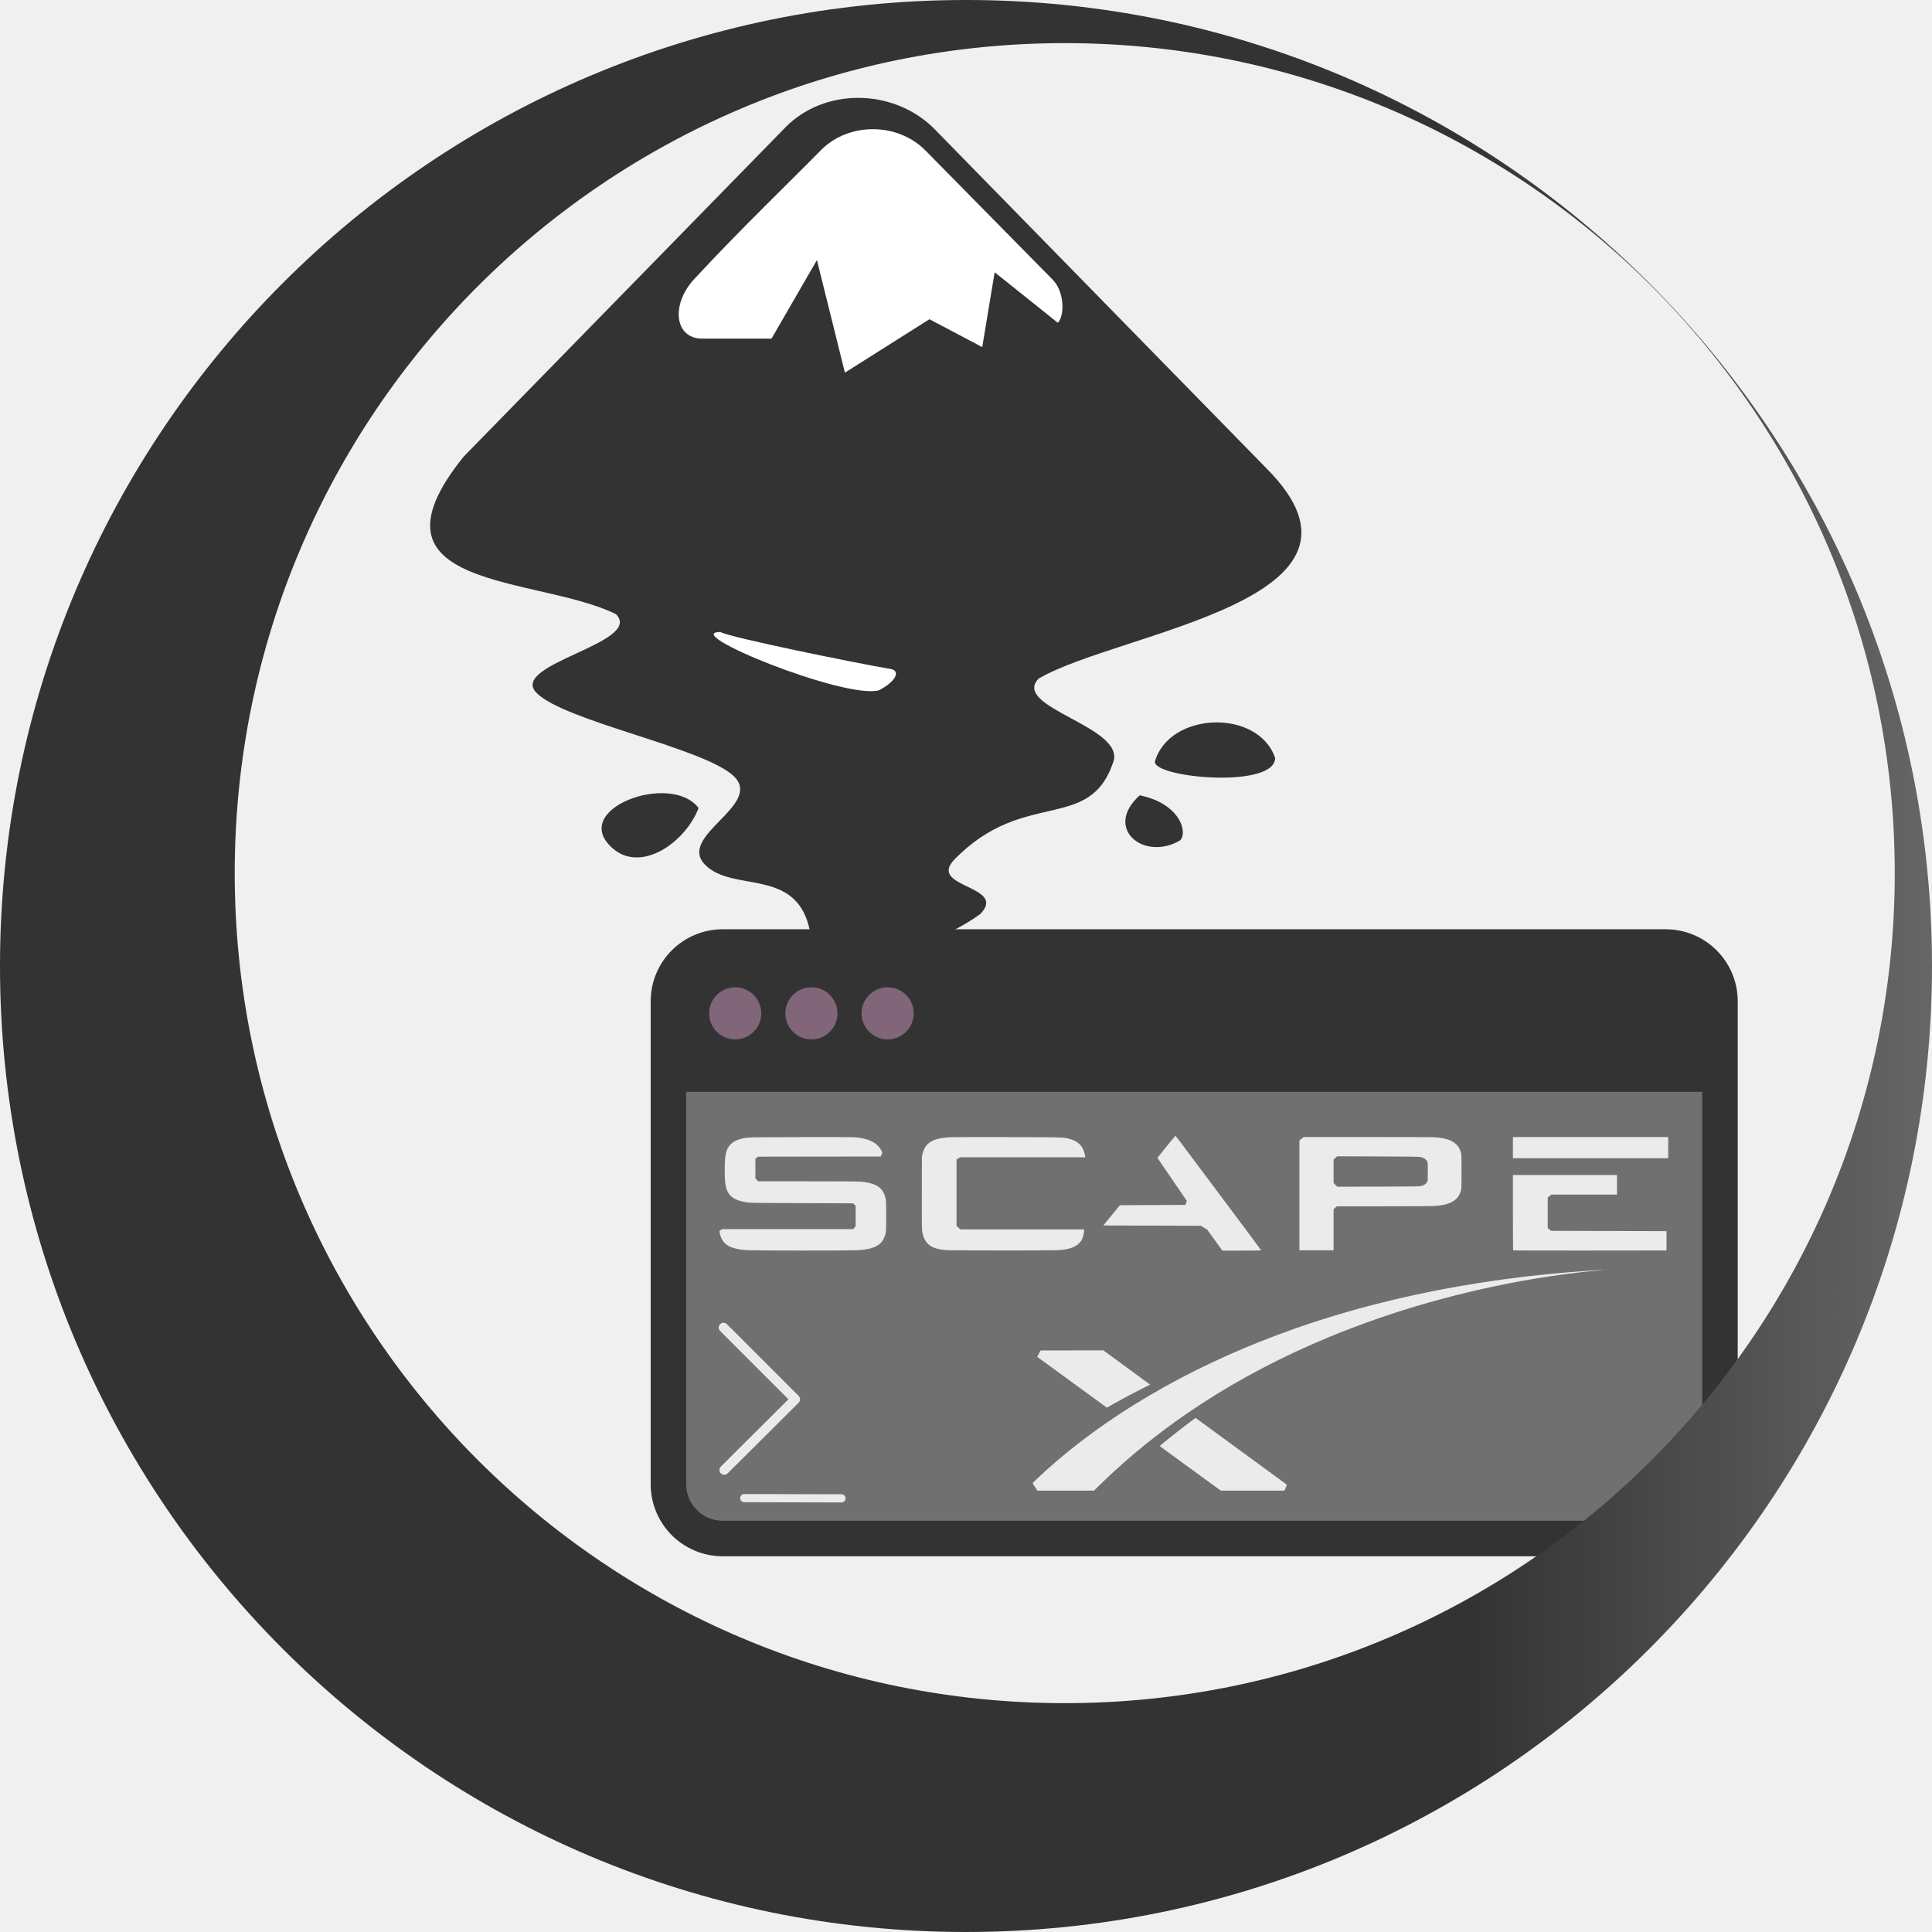
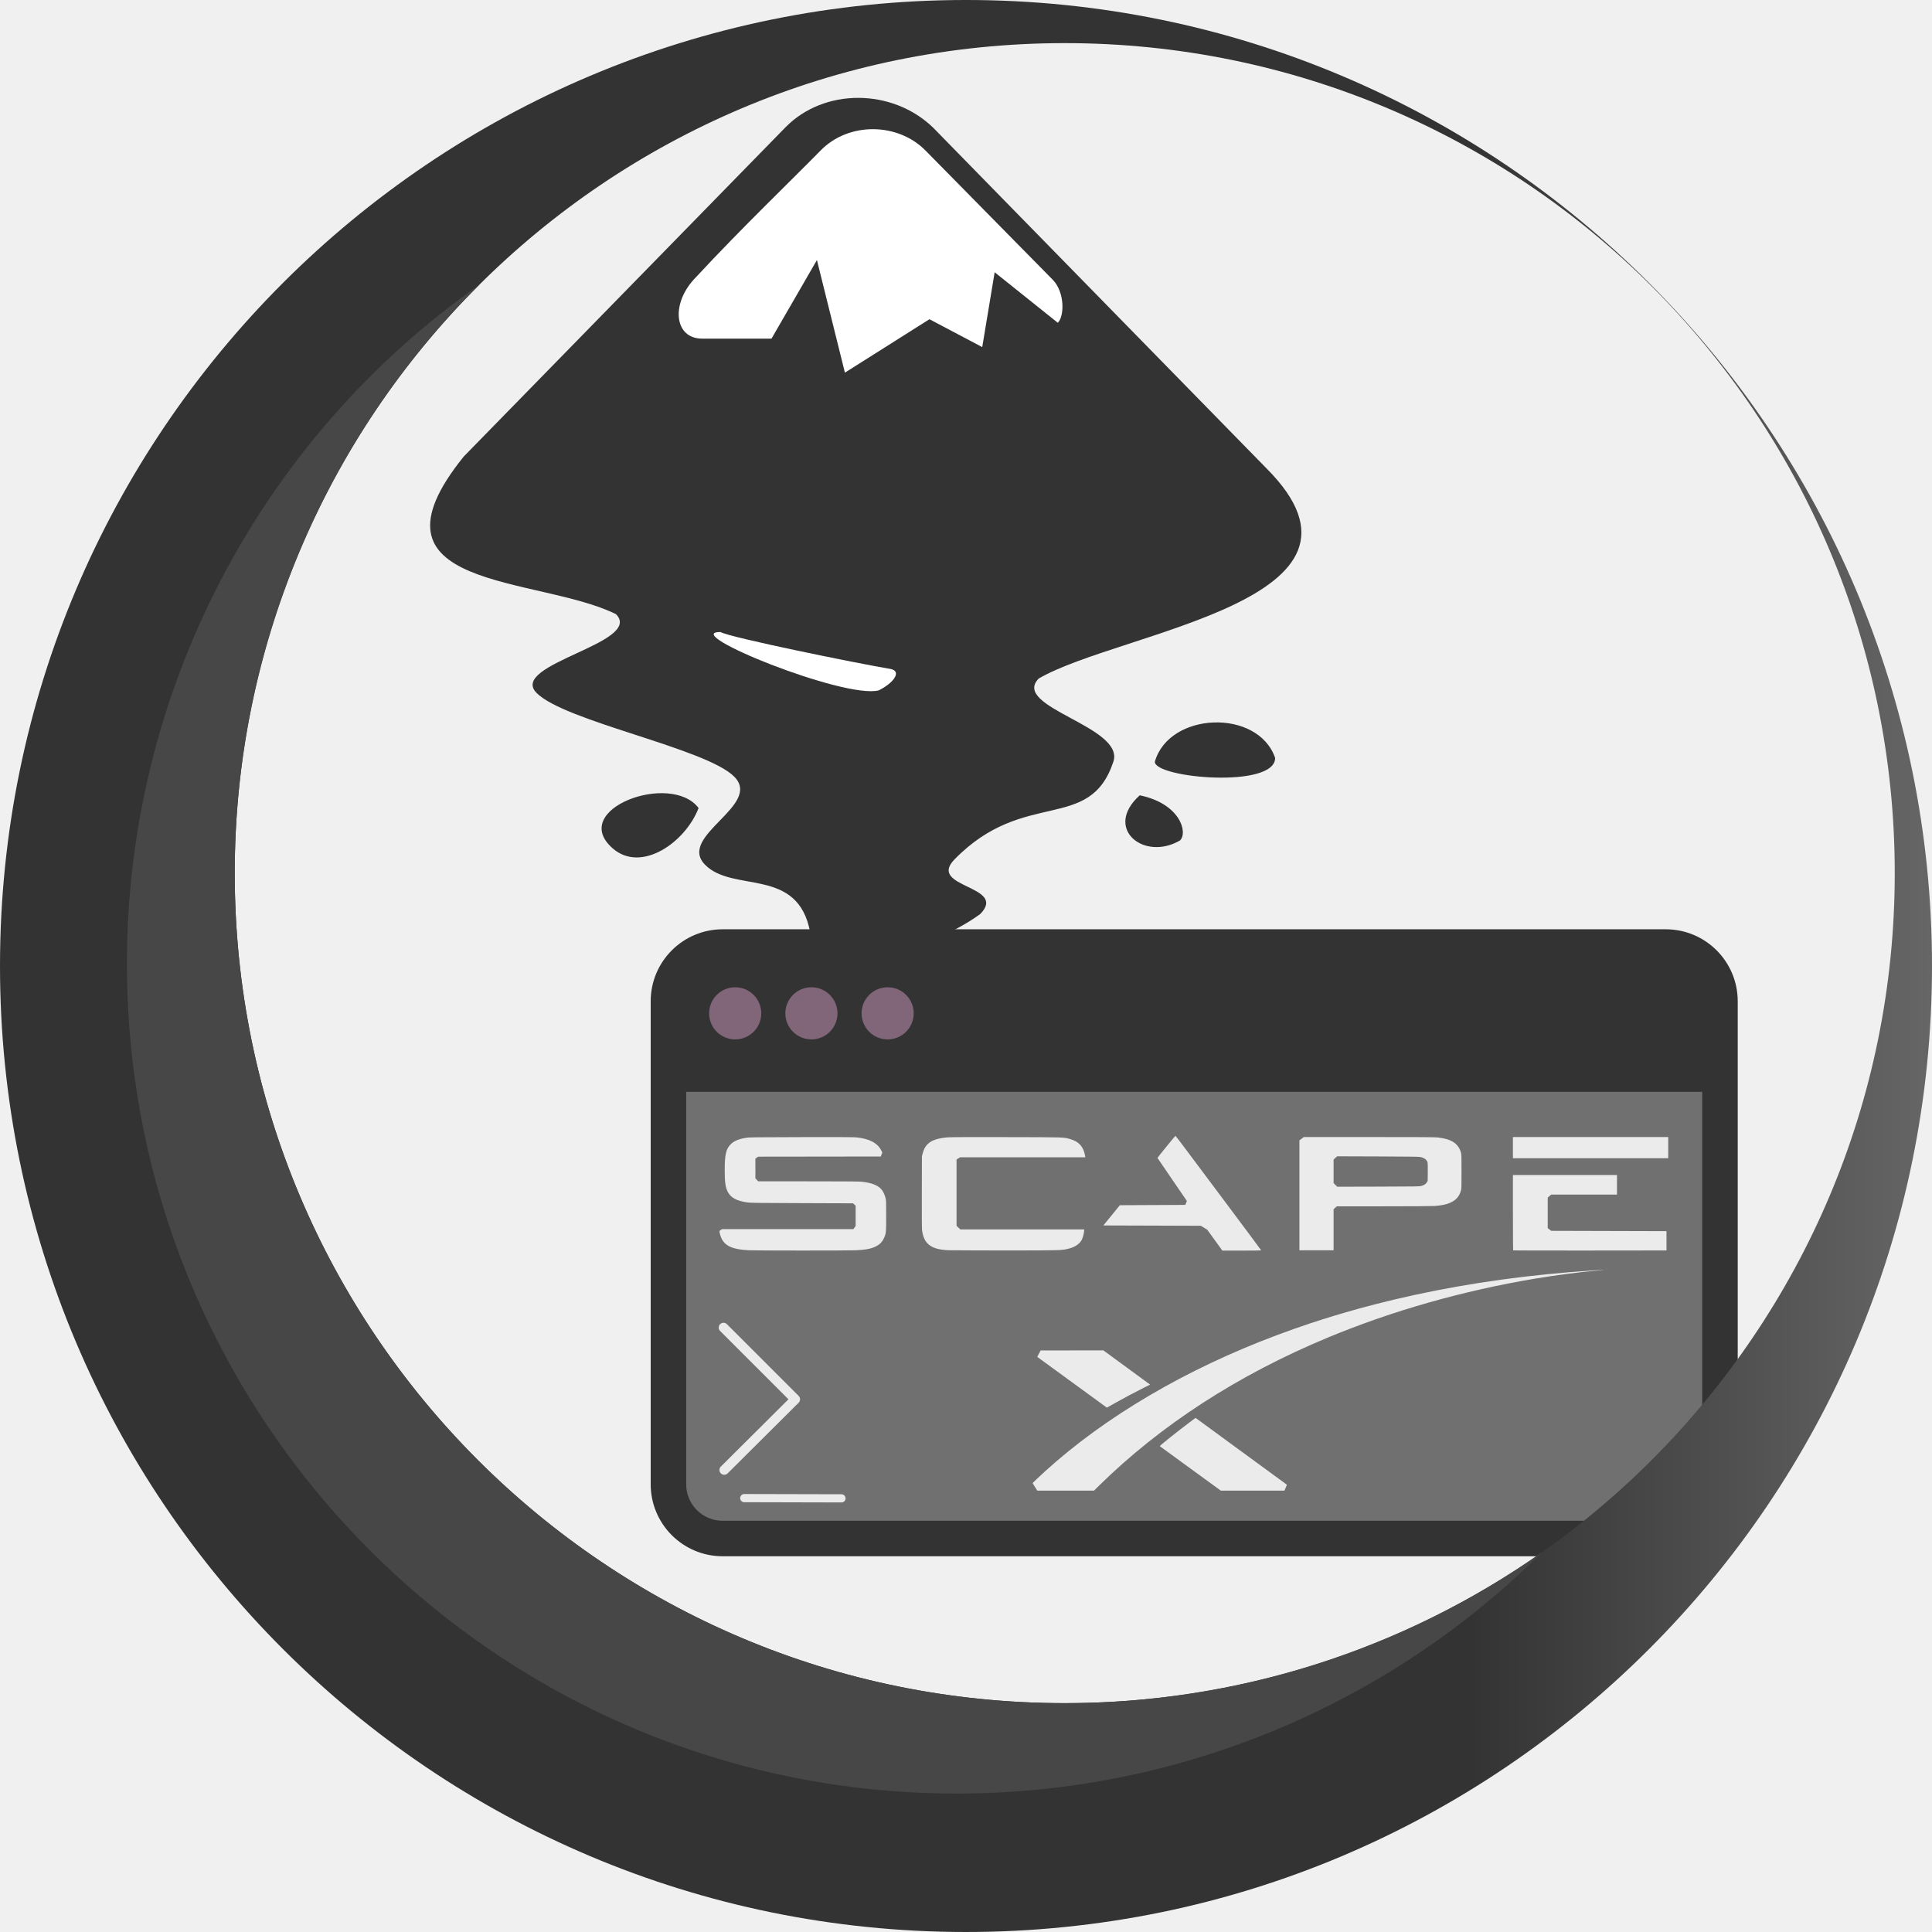
<svg xmlns="http://www.w3.org/2000/svg" xmlns:xlink="http://www.w3.org/1999/xlink" width="134.125mm" height="134.125mm" viewBox="0 0 134.125 134.125" version="1.1" id="svg1" xml:space="preserve">
  <defs id="defs1">
    <linearGradient id="swatch59">
      <stop style="stop-color:#333333;stop-opacity:1;" offset="0.76" id="stop60" />
      <stop style="stop-color:#666666;stop-opacity:1;" offset="1" id="stop66" />
    </linearGradient>
    <marker style="overflow:visible" id="ConcaveTriangle" refX="0" refY="0" orient="auto-start-reverse" markerWidth="3" markerHeight="3" viewBox="0 0 1 1" preserveAspectRatio="xMidYMid" markerUnits="userSpaceOnUse">
      <path transform="scale(0.7)" d="M -2,-4 9,0 -2,4 c 2,-2.33 2,-5.66 0,-8 z" style="fill:context-stroke;fill-rule:evenodd;stroke:none" id="path7" />
    </marker>
    <linearGradient xlink:href="#swatch59" id="linearGradient66" gradientUnits="userSpaceOnUse" x1="12.57" y1="135.517" x2="146.695" y2="135.517" />
  </defs>
  <g id="layer1" transform="translate(-12.5699,-68.45426)">
    <g id="terminal" transform="translate(17.63231,36.12495)" style="display:inline">
      <g id="g69">
        <rect style="fill:#707070;fill-opacity:1;fill-rule:evenodd;stroke:#333333;stroke-width:2.465;stroke-linecap:butt;stroke-linejoin:round;stroke-dasharray:none;stroke-opacity:1" id="rect52" width="73" height="41.062" x="41.343" y="98.075" ry="3.765" />
        <rect style="fill:#333333;fill-rule:evenodd;stroke-width:0.204" id="rect53" width="71.348" height="9.248" x="42.212" y="98.878" ry="0" />
      </g>
      <g id="g68" transform="matrix(0.776004,0,0,0.776004,10.28496,33.59233)">
        <path style="fill:none;stroke:#ebebeb;stroke-width:0.86;stroke-linecap:round;stroke-linejoin:round;stroke-dasharray:none;stroke-opacity:1" d="m 44.949,117.14 6.418,6.418 -6.352,6.321" id="path53" />
        <path style="fill:none;stroke:#ebebeb;stroke-width:0.732;stroke-linecap:round;stroke-linejoin:round;stroke-dasharray:none;stroke-opacity:1" d="m 55.501,132.418 -8.695,-0.021" id="path56" />
      </g>
      <g id="g67" transform="matrix(0.05361499,0,0,0.05361499,50.47547,118.0172)">
        <path style="display:inline;fill:#ebebeb;stroke:none;stroke-width:5.834;stroke-dasharray:none;stroke-opacity:1" d="M -66.155,20.69 C -87.157,19.716 -97.191,15.236 -101.932,4.714 c -1.292,-2.866 -2.688,-8.377 -2.288,-9.025 0.137,-0.222 0.967,-0.857 1.845,-1.411 l 1.596,-1.007 h 84.956 84.956 l 1.468,-2 1.468,-2 v -13.154 -13.154 l -1.699,-1.535 -1.699,-1.535 -66.185,-0.23 c -59.975,-0.208 -66.627,-0.296 -70.895,-0.94 -13.791,-2.079 -21.098,-6.04 -25.058,-13.584 -3.058,-5.826 -4.006,-12.55 -4.01,-28.455 -0.005,-19.823 1.708,-27.177 7.735,-33.216 4.324,-4.333 10.085,-6.746 20.105,-8.423 3.953,-0.661 9.689,-0.731 71.058,-0.862 47.702,-0.102 68.102,-0.009 71.468,0.322 16.877,1.664 27.581,7.309 32.433,17.102 l 1.273,2.569 -0.999,2.55 -0.999,2.55 -79.372,0.103 -79.372,0.103 -1.806,1.297 -1.806,1.297 0.007,12.729 0.007,12.729 1.825,1.945 1.825,1.945 h 64.473 c 40.998,0 66.017,0.153 68.714,0.42 13.477,1.334 22.137,4.706 26.656,10.38 2.174,2.73 4.133,7.011 5.084,11.111 0.684,2.947 0.76,5.23 0.76,22.73 0,22.036 -0.114,23.106 -3.136,29.423 -2.217,4.635 -5.451,7.871 -10.177,10.181 -6.448,3.152 -13.094,4.424 -26.351,5.044 -9.576,0.448 -128.344,0.424 -138.084,-0.028 z M 537.101,7.579 l -9.808,-13.542 -4.096,-2.533 -4.096,-2.533 -63.133,-0.205 -63.133,-0.205 10.669,-13.106 10.669,-13.106 42.371,-0.205 42.371,-0.205 1.018,-2.545 1.018,-2.545 -18.98,-27.739 c -10.439,-15.256 -19.031,-27.856 -19.093,-28 -0.131,-0.301 22.693,-28.393 23.215,-28.573 0.19,-0.066 3.751,4.45 7.912,10.034 4.161,5.585 29.065,38.857 55.341,73.94 26.276,35.082 47.775,63.972 47.775,64.198 0,0.272 -8.545,0.412 -25.107,0.412 H 546.909 Z M 196.576,20.696 c -26.414,0 -36.12,-7.755 -38.51,-25.945 -0.293,-2.234 -0.395,-18.487 -0.31,-49.603 l 0.126,-46.28 1.098,-3.995 c 1.41,-5.129 3.226,-8.519 6.116,-11.415 5.128,-5.14 12.96,-7.841 25.987,-8.962 3.705,-0.319 26.496,-0.413 76.141,-0.313 77.815,0.156 73.939,0.033 82.842,2.613 11.253,3.261 17.143,9.965 19.122,21.765 l 0.292,1.741 H 288.361 207.24 l -2.261,1.446 -2.261,1.446 v 42.947 42.947 l 2.481,2.297 2.481,2.297 h 80.19 80.19 l -0.175,2.15 c -0.26,3.198 -1.616,8.403 -2.853,10.956 -2.618,5.4 -8.678,9.644 -16.662,11.669 -9.52,2.415 -8.828,2.393 -79.712,2.483 -35.703,0.045 -63.296,-0.243 -67.242,-0.243 z m 726.828,0.153 c -0.151,-0.151 -0.274,-22.175 -0.274,-48.943 v -48.669 h 67.372 67.372 v 12.696 12.696 h -42.623 -42.623 l -2.218,1.945 -2.218,1.945 v 19.737 19.737 l 2.259,1.765 2.259,1.765 74.635,0.205 74.635,0.205 V 8.425 20.916 l -99.146,0.103 c -54.53,0.057 -99.269,-0.02 -99.42,-0.171 z M 646.679,-50.46 v -71.171 l 2.859,-2.14 2.859,-2.14 h 84.482 c 71.602,0 85.262,0.091 89.598,0.6 17.214,2.019 26.062,7.896 29.354,19.501 0.68,2.395 0.746,4.581 0.746,24.541 0,19.67 -0.074,22.184 -0.724,24.573 -2.355,8.665 -7.71,13.972 -17.297,17.143 -4.557,1.507 -9.741,2.387 -17.201,2.919 -3.423,0.244 -30.023,0.41 -65.997,0.413 l -60.263,0.003 -2.092,1.881 -2.092,1.881 v 26.583 26.583 h -22.116 -22.116 z m 157.674,-12.108 c 3.777,-1.018 5.922,-2.401 7.264,-4.684 l 1.137,-1.935 0.126,-11.13 c 0.083,-7.276 -0.031,-11.716 -0.329,-12.822 -0.934,-3.47 -4.369,-5.96 -9.666,-7.006 -1.735,-0.343 -17.233,-0.528 -54.881,-0.656 l -52.464,-0.178 -2.314,2.115 -2.314,2.115 v 15.203 15.203 l 2.355,2.381 2.355,2.381 53.038,-0.135 c 48.945,-0.125 53.243,-0.19 55.694,-0.851 z m 118.777,-49.622 v -13.72 h 100.546 100.546 v 13.72 13.72 H 1023.677 923.13 Z" id="path66" />
        <path d="m 304.221,327.125 c -1.686,-2.649 -3.029,-4.915 -2.984,-5.037 0.112,-0.305 9.699,-9.366 15.491,-14.641 78.148,-71.176 183.025,-132.824 301.039,-176.952 14.635,-5.472 31.698,-11.512 42.686,-15.109 24.327,-7.963 38.975,-12.399 63.705,-19.292 11.297,-3.149 30.556,-8.072 45.281,-11.576 71.062,-16.909 148.391,-29.003 226.405,-35.411 17.189,-1.412 44.012,-3.231 45.356,-3.076 0.387,0.045 -3.034,0.404 -7.6,0.799 -23.918,2.067 -54.219,5.993 -81.739,10.59 -93.331,15.59 -184.985,41.643 -268.313,76.269 -116.307,48.33 -216.641,113.305 -296.622,192.088 l -6.256,6.163 -36.691,-2.9e-4 -36.691,-2.8e-4 z m 201.279,-23.891 c -21.673,-15.789 -39.495,-28.788 -39.605,-28.886 -0.471,-0.422 23.383,-19.5 39.191,-31.345 l 7.074,-5.301 1.23,0.886 c 3.684,2.654 116.741,85.396 116.938,85.583 0.139,0.131 -0.448,1.777 -1.425,3.997 l -1.66,3.774 h -41.168 -41.169 z m -153.23,-111.647 -45.06,-32.855 2.169,-4.152 2.169,-4.152 40.627,-0.066 40.627,-0.066 29.641,21.71 c 16.303,11.94 29.913,21.92 30.246,22.176 l 0.605,0.466 -7.092,3.547 c -12.904,6.455 -26.845,13.862 -39.139,20.796 -3.782,2.133 -7.519,4.232 -8.304,4.664 l -1.427,0.786 z M 1043.658,45.797 c 0.395,-0.06 0.979,-0.058 1.298,0.004 0.319,0.062 0,0.11 -0.717,0.108 -0.714,-0.001 -0.975,-0.052 -0.58,-0.112 z" style="display:inline;fill:#ebebeb;stroke:none;stroke-width:0.991;stroke-dasharray:none;stroke-opacity:1" id="path1" />
      </g>
      <g id="g71">
        <circle style="fill:#806678;fill-rule:evenodd;stroke-width:0.353" id="path69" cx="45.977" cy="102.678" r="1.81" />
        <circle style="fill:#806678;fill-rule:evenodd;stroke-width:0.353" id="circle70" cx="51.268" cy="102.678" r="1.81" />
        <circle style="fill:#806678;fill-rule:evenodd;stroke-width:0.353" id="circle71" cx="56.56" cy="102.678" r="1.81" />
      </g>
    </g>
    <g id="inkscape-logo" transform="matrix(0.2085811,0,0,0.2085811,-30.82486,23.10314)" style="display:inline">
      <path d="M 469.453,259.826 362.405,369.368 c -36.169,44.789 24.615,39.578 50.672,52.48 9.346,9.554 -35.828,16.606 -26.48,26.169 9.346,9.554 56.52,18.406 65.883,27.959 9.346,9.556 -19.133,19.691 -9.785,29.246 9.346,9.554 30.965,0.5 35.013,22.557 2.885,15.763 38.957,6.774 56.6,-6.135 9.346,-9.563 -17.881,-8.661 -8.535,-18.217 23.244,-23.77 44.887,-8.637 52.839,-32.456 3.93,-11.769 -34.217,-18.143 -24.854,-27.698 26.894,-15.706 119.846,-25.928 75.741,-70.035 L 518.539,259.826 c -13.571,-13.03 -36.217,-13.172 -49.086,0 z m 122.962,211.146 c 0,5.435 40.043,8.996 40.043,-1.283 -5.706,-16.509 -35.31,-15.395 -40.043,1.283 z M 412.041,499.85 c 9.483,8.2 24.128,-2.039 28.52,-13.481 -9.189,-12.208 -43.58,0.438 -28.52,13.481 z m 175.353,-17.713 c -12.222,10.965 1.37,22.089 13.419,15.004 2.685,-2.724 -0.071,-12.278 -13.419,-15.004 z" id="path111" style="display:inline;fill:#333333" />
      <g id="g113" style="display:inline" transform="translate(3.0708662e-6)">
        <path style="fill:#ffffff" d="m 447.835,427.776 c 2.861,1.776 46.13,10.567 56.704,12.319 3.665,0.774 1.069,4.552 -3.985,7.1 -11.395,3.027 -66.664,-19.419 -52.719,-19.419 z" id="path112" />
        <path style="fill:#ffffff" d="m 516.068,267.507 42.354,43.013 c 4.015,4.104 3.959,12.056 1.713,14.343 l -21.03,-16.82 -4.135,24.909 -17.57,-9.276 -28.137,17.778 -9.315,-37.476 -15.117,26.154 h -23.107 c -9.419,0 -10.528,-11.954 -1.969,-20.511 14.948,-16.137 32.106,-32.583 41.428,-42.113 9.37,-9.58 25.698,-9.308 34.885,-10e-4 z" id="path113" />
      </g>
    </g>
    <g id="export-logo" style="display:inline">
      <path id="path54" style="fill:url(#linearGradient66);fill-rule:evenodd;stroke-width:0.265" d="M 79.632,68.454 A 67.062,67.062 0 0 0 12.57,135.516 67.062,67.062 0 0 0 79.632,202.579 67.062,67.062 0 0 0 146.695,135.516 67.062,67.062 0 0 0 79.632,68.454 Z m 6.855,2.994 a 57.622,57.622 0 0 1 57.622,57.622 57.622,57.622 0 0 1 -57.622,57.622 57.622,57.622 0 0 1 -57.622,-57.622 57.622,57.622 0 0 1 57.622,-57.622 z" />
+       <path id="path54-3" style="display:inline;fill:#474747;fill-rule:evenodd;stroke-width:0.265" d="m 45.851,88.218 a 57.622,57.622 0 0 0 -24.469,47.129 57.622,57.622 0 0 0 57.622,57.622 57.622,57.622 0 0 0 40.638,-16.77 57.622,57.622 0 0 1 -33.154,10.493 57.622,57.622 0 0 1 -57.622,-57.622 57.622,57.622 0 0 1 16.984,-40.852 z" />
      <path style="fill:none;stroke:#333333;stroke-width:0;stroke-linecap:butt;stroke-linejoin:miter;stroke-dasharray:none;stroke-opacity:1;marker-end:url(#ConcaveTriangle)" d="m 108.219,74.053 5.472,4.22" id="path55" />
    </g>
  </g>
</svg>
